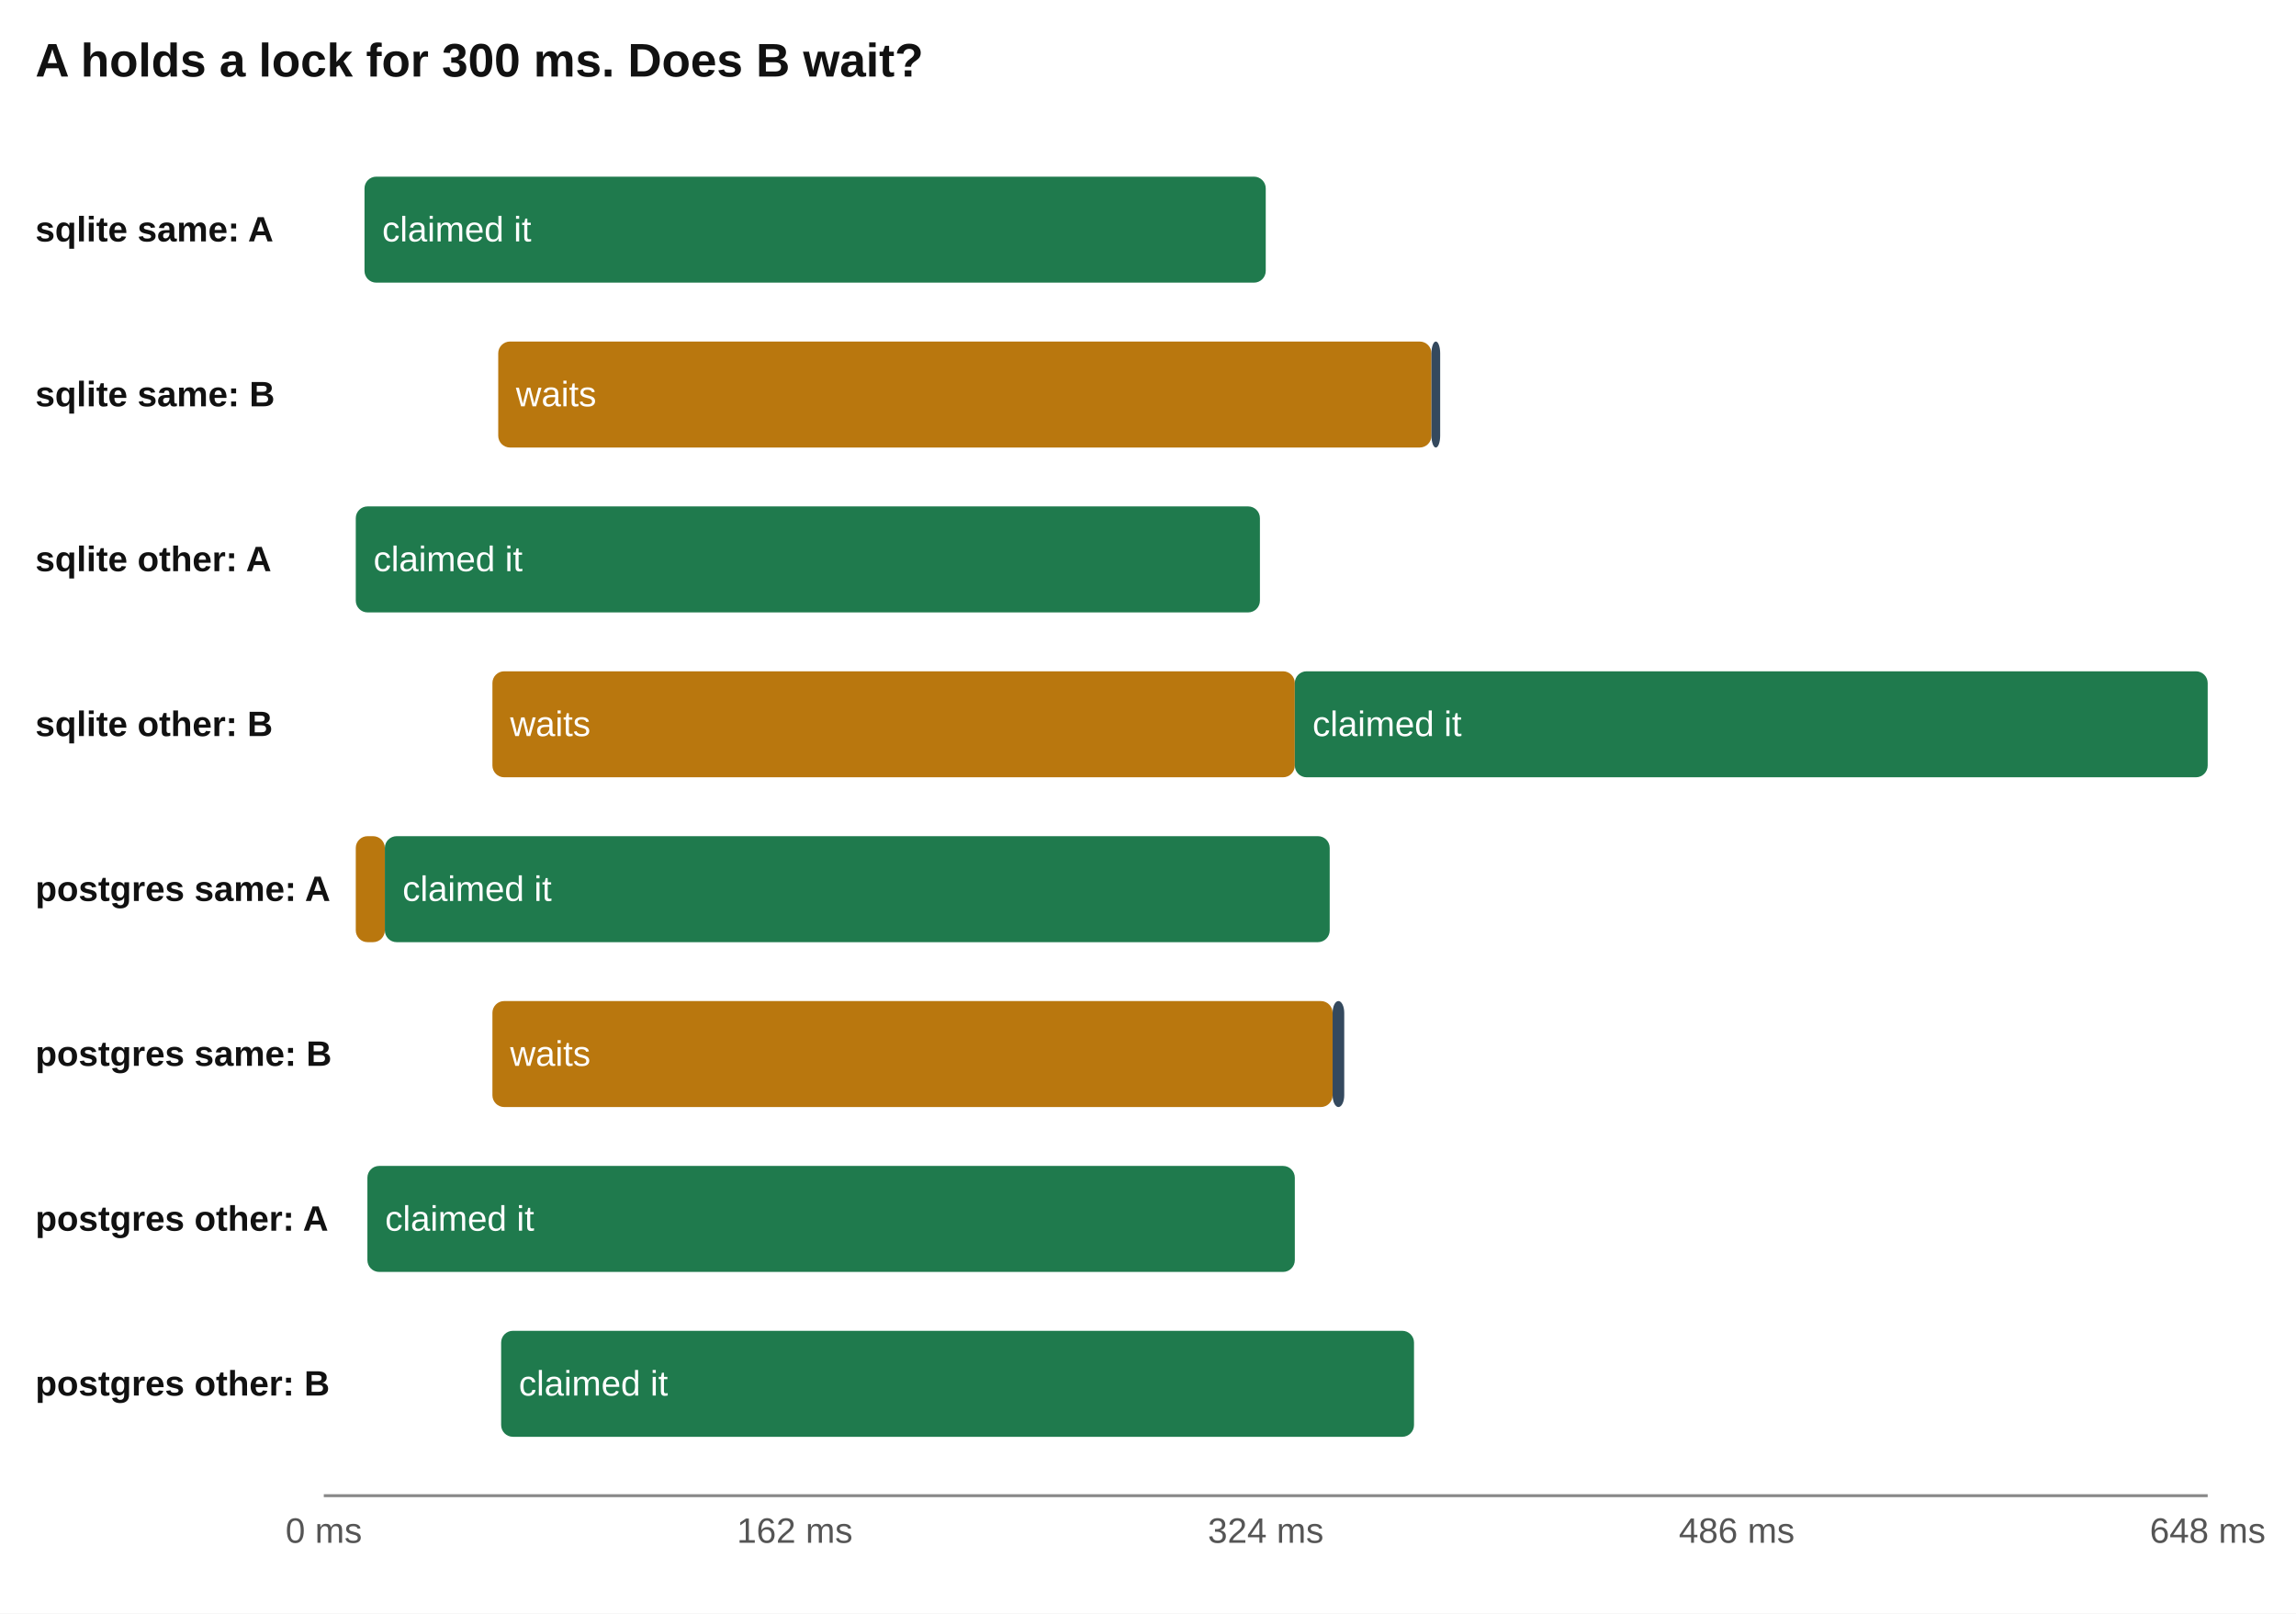
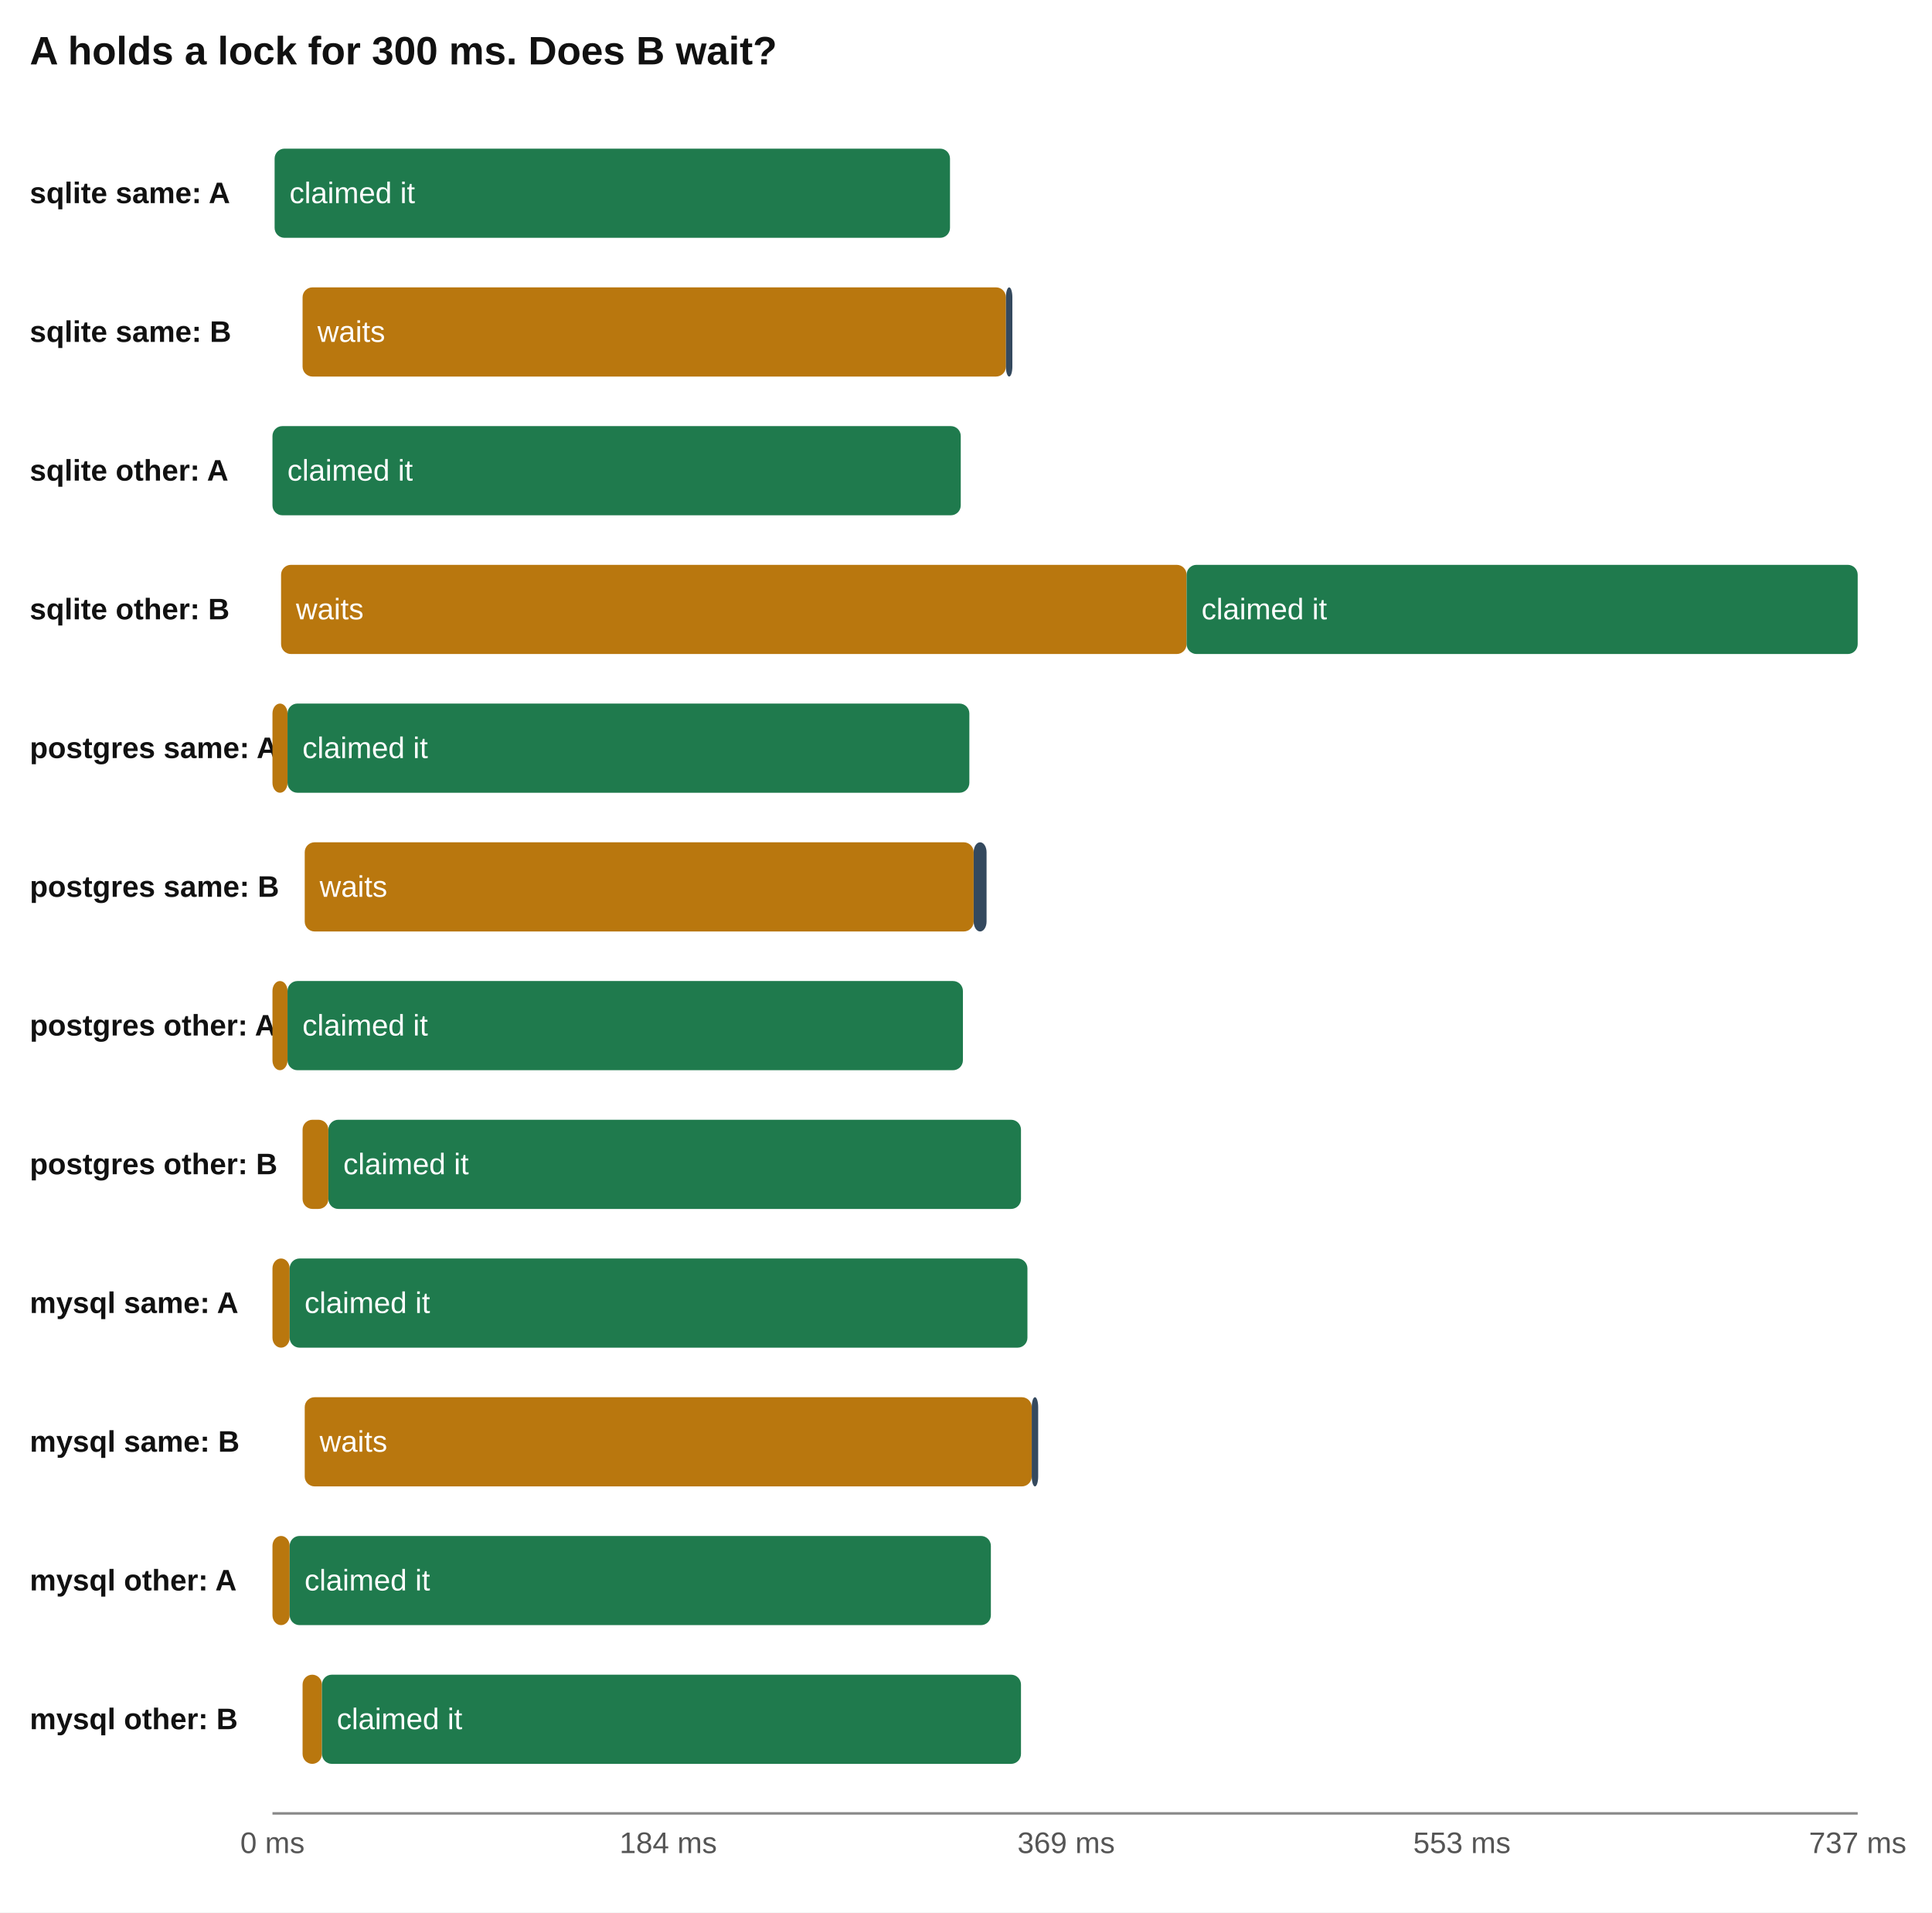
- <svg xmlns="http://www.w3.org/2000/svg" width="780" height="548" viewBox="0 0 780 548" font-family="Arial, sans-serif" font-size="12">
+ <svg xmlns="http://www.w3.org/2000/svg" width="780" height="772" viewBox="0 0 780 772" font-family="Arial, sans-serif" font-size="12">
  <rect width="100%" height="100%" fill="#ffffff" />
  <text x="12" y="26" font-size="16" font-weight="bold" fill="#111">A holds a lock for 300 ms. Does B wait?</text>
  <text x="12" y="82" font-weight="bold" fill="#111">sqlite same: A</text>
  <text x="12" y="138" font-weight="bold" fill="#111">sqlite same: B</text>
  <text x="12" y="194" font-weight="bold" fill="#111">sqlite other: A</text>
  <text x="12" y="250" font-weight="bold" fill="#111">sqlite other: B</text>
  <text x="12" y="306" font-weight="bold" fill="#111">postgres same: A</text>
  <text x="12" y="362" font-weight="bold" fill="#111">postgres same: B</text>
  <text x="12" y="418" font-weight="bold" fill="#111">postgres other: A</text>
  <text x="12" y="474" font-weight="bold" fill="#111">postgres other: B</text>
-   <rect x="123.827" y="60" width="306.173" height="36" rx="4" fill="#1f7a4d" />
-   <text x="129.827" y="82" fill="#fff">claimed it</text>
-   <rect x="169.259" y="116" width="317.037" height="36" rx="4" fill="#b9770e" />
-   <text x="175.259" y="138" fill="#fff">waits</text>
-   <rect x="486.296" y="116" width="2.963" height="36" rx="4" fill="#34495e" />
-   <rect x="120.864" y="172" width="307.16" height="36" rx="4" fill="#1f7a4d" />
-   <text x="126.864" y="194" fill="#fff">claimed it</text>
-   <rect x="167.284" y="228" width="272.593" height="36" rx="4" fill="#b9770e" />
-   <text x="173.284" y="250" fill="#fff">waits</text>
-   <rect x="439.877" y="228" width="310.123" height="36" rx="4" fill="#1f7a4d" />
-   <text x="445.877" y="250" fill="#fff">claimed it</text>
-   <rect x="120.864" y="284" width="9.877" height="36" rx="4" fill="#b9770e" />
-   <rect x="130.741" y="284" width="320.988" height="36" rx="4" fill="#1f7a4d" />
-   <text x="136.741" y="306" fill="#fff">claimed it</text>
-   <rect x="167.284" y="340" width="285.432" height="36" rx="4" fill="#b9770e" />
-   <text x="173.284" y="362" fill="#fff">waits</text>
-   <rect x="452.716" y="340" width="3.951" height="36" rx="4" fill="#34495e" />
-   <rect x="124.815" y="396" width="315.062" height="36" rx="4" fill="#1f7a4d" />
-   <text x="130.815" y="418" fill="#fff">claimed it</text>
-   <rect x="170.247" y="452" width="310.123" height="36" rx="4" fill="#1f7a4d" />
-   <text x="176.247" y="474" fill="#fff">claimed it</text>
-   <line x1="110" y1="508" x2="750" y2="508" stroke="#888" />
-   <text x="110" y="524" text-anchor="middle" fill="#555">0 ms</text>
-   <text x="270" y="524" text-anchor="middle" fill="#555">162 ms</text>
-   <text x="430" y="524" text-anchor="middle" fill="#555">324 ms</text>
-   <text x="590" y="524" text-anchor="middle" fill="#555">486 ms</text>
-   <text x="750" y="524" text-anchor="middle" fill="#555">648 ms</text>
+   <text x="12" y="530" font-weight="bold" fill="#111">mysql same: A</text>
+   <text x="12" y="586" font-weight="bold" fill="#111">mysql same: B</text>
+   <text x="12" y="642" font-weight="bold" fill="#111">mysql other: A</text>
+   <text x="12" y="698" font-weight="bold" fill="#111">mysql other: B</text>
+   <rect x="110.868" y="60" width="272.673" height="36" rx="4" fill="#1f7a4d" />
+   <text x="116.868" y="82" fill="#fff">claimed it</text>
+   <rect x="122.157" y="116" width="283.962" height="36" rx="4" fill="#b9770e" />
+   <text x="128.157" y="138" fill="#fff">waits</text>
+   <rect x="406.119" y="116" width="2.605" height="36" rx="4" fill="#34495e" />
+   <rect x="110" y="172" width="277.883" height="36" rx="4" fill="#1f7a4d" />
+   <text x="116" y="194" fill="#fff">claimed it</text>
+   <rect x="113.474" y="228" width="365.59" height="36" rx="4" fill="#b9770e" />
+   <text x="119.474" y="250" fill="#fff">waits</text>
+   <rect x="479.064" y="228" width="270.936" height="36" rx="4" fill="#1f7a4d" />
+   <text x="485.064" y="250" fill="#fff">claimed it</text>
+   <rect x="110" y="284" width="6.079" height="36" rx="4" fill="#b9770e" />
+   <rect x="116.079" y="284" width="275.278" height="36" rx="4" fill="#1f7a4d" />
+   <text x="122.079" y="306" fill="#fff">claimed it</text>
+   <rect x="123.026" y="340" width="270.068" height="36" rx="4" fill="#b9770e" />
+   <text x="129.026" y="362" fill="#fff">waits</text>
+   <rect x="393.094" y="340" width="5.21" height="36" rx="4" fill="#34495e" />
+   <rect x="110" y="396" width="6.079" height="36" rx="4" fill="#b9770e" />
+   <rect x="116.079" y="396" width="272.673" height="36" rx="4" fill="#1f7a4d" />
+   <text x="122.079" y="418" fill="#fff">claimed it</text>
+   <rect x="122.157" y="452" width="10.421" height="36" rx="4" fill="#b9770e" />
+   <rect x="132.578" y="452" width="279.62" height="36" rx="4" fill="#1f7a4d" />
+   <text x="138.578" y="474" fill="#fff">claimed it</text>
+   <rect x="110" y="508" width="6.947" height="36" rx="4" fill="#b9770e" />
+   <rect x="116.947" y="508" width="297.856" height="36" rx="4" fill="#1f7a4d" />
+   <text x="122.947" y="530" fill="#fff">claimed it</text>
+   <rect x="123.026" y="564" width="293.514" height="36" rx="4" fill="#b9770e" />
+   <text x="129.026" y="586" fill="#fff">waits</text>
+   <rect x="416.54" y="564" width="2.605" height="36" rx="4" fill="#34495e" />
+   <rect x="110" y="620" width="6.947" height="36" rx="4" fill="#b9770e" />
+   <rect x="116.947" y="620" width="283.094" height="36" rx="4" fill="#1f7a4d" />
+   <text x="122.947" y="642" fill="#fff">claimed it</text>
+   <rect x="122.157" y="676" width="7.815" height="36" rx="4" fill="#b9770e" />
+   <rect x="129.973" y="676" width="282.225" height="36" rx="4" fill="#1f7a4d" />
+   <text x="135.973" y="698" fill="#fff">claimed it</text>
+   <line x1="110" y1="732" x2="750" y2="732" stroke="#888" />
+   <text x="110" y="748" text-anchor="middle" fill="#555">0 ms</text>
+   <text x="269.783" y="748" text-anchor="middle" fill="#555">184 ms</text>
+   <text x="430.434" y="748" text-anchor="middle" fill="#555">369 ms</text>
+   <text x="590.217" y="748" text-anchor="middle" fill="#555">553 ms</text>
+   <text x="750" y="748" text-anchor="middle" fill="#555">737 ms</text>
</svg>
